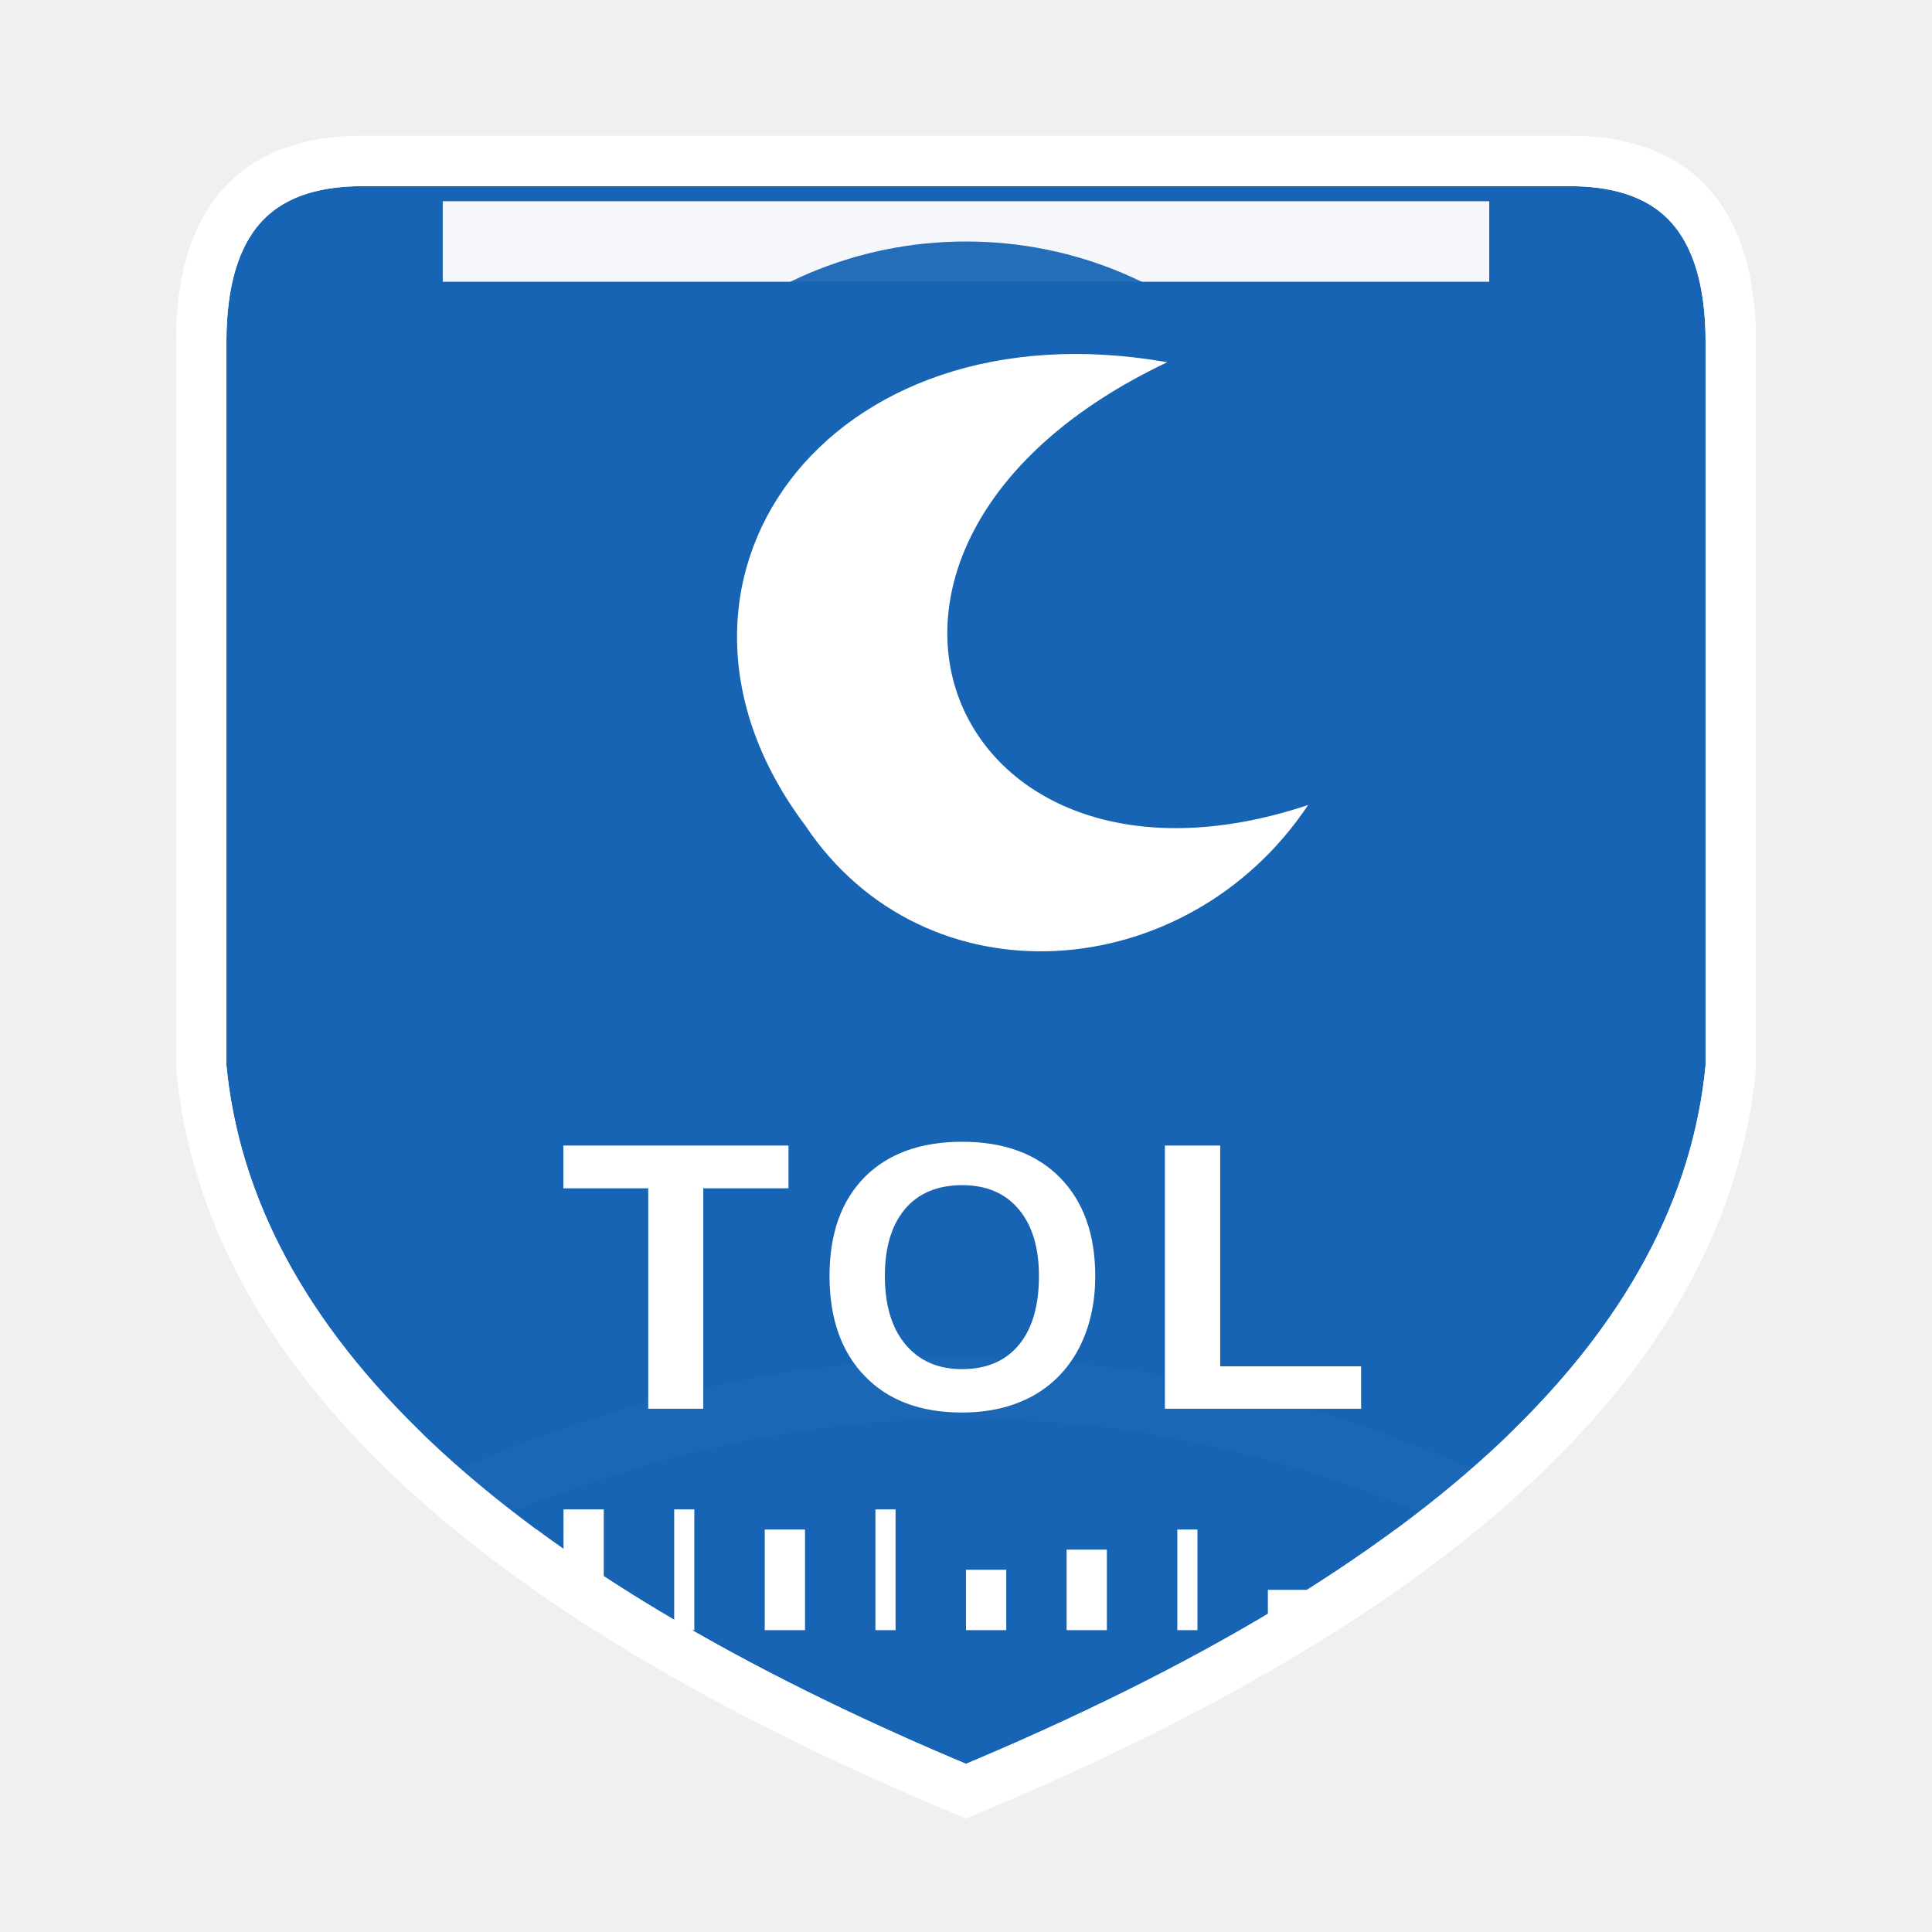
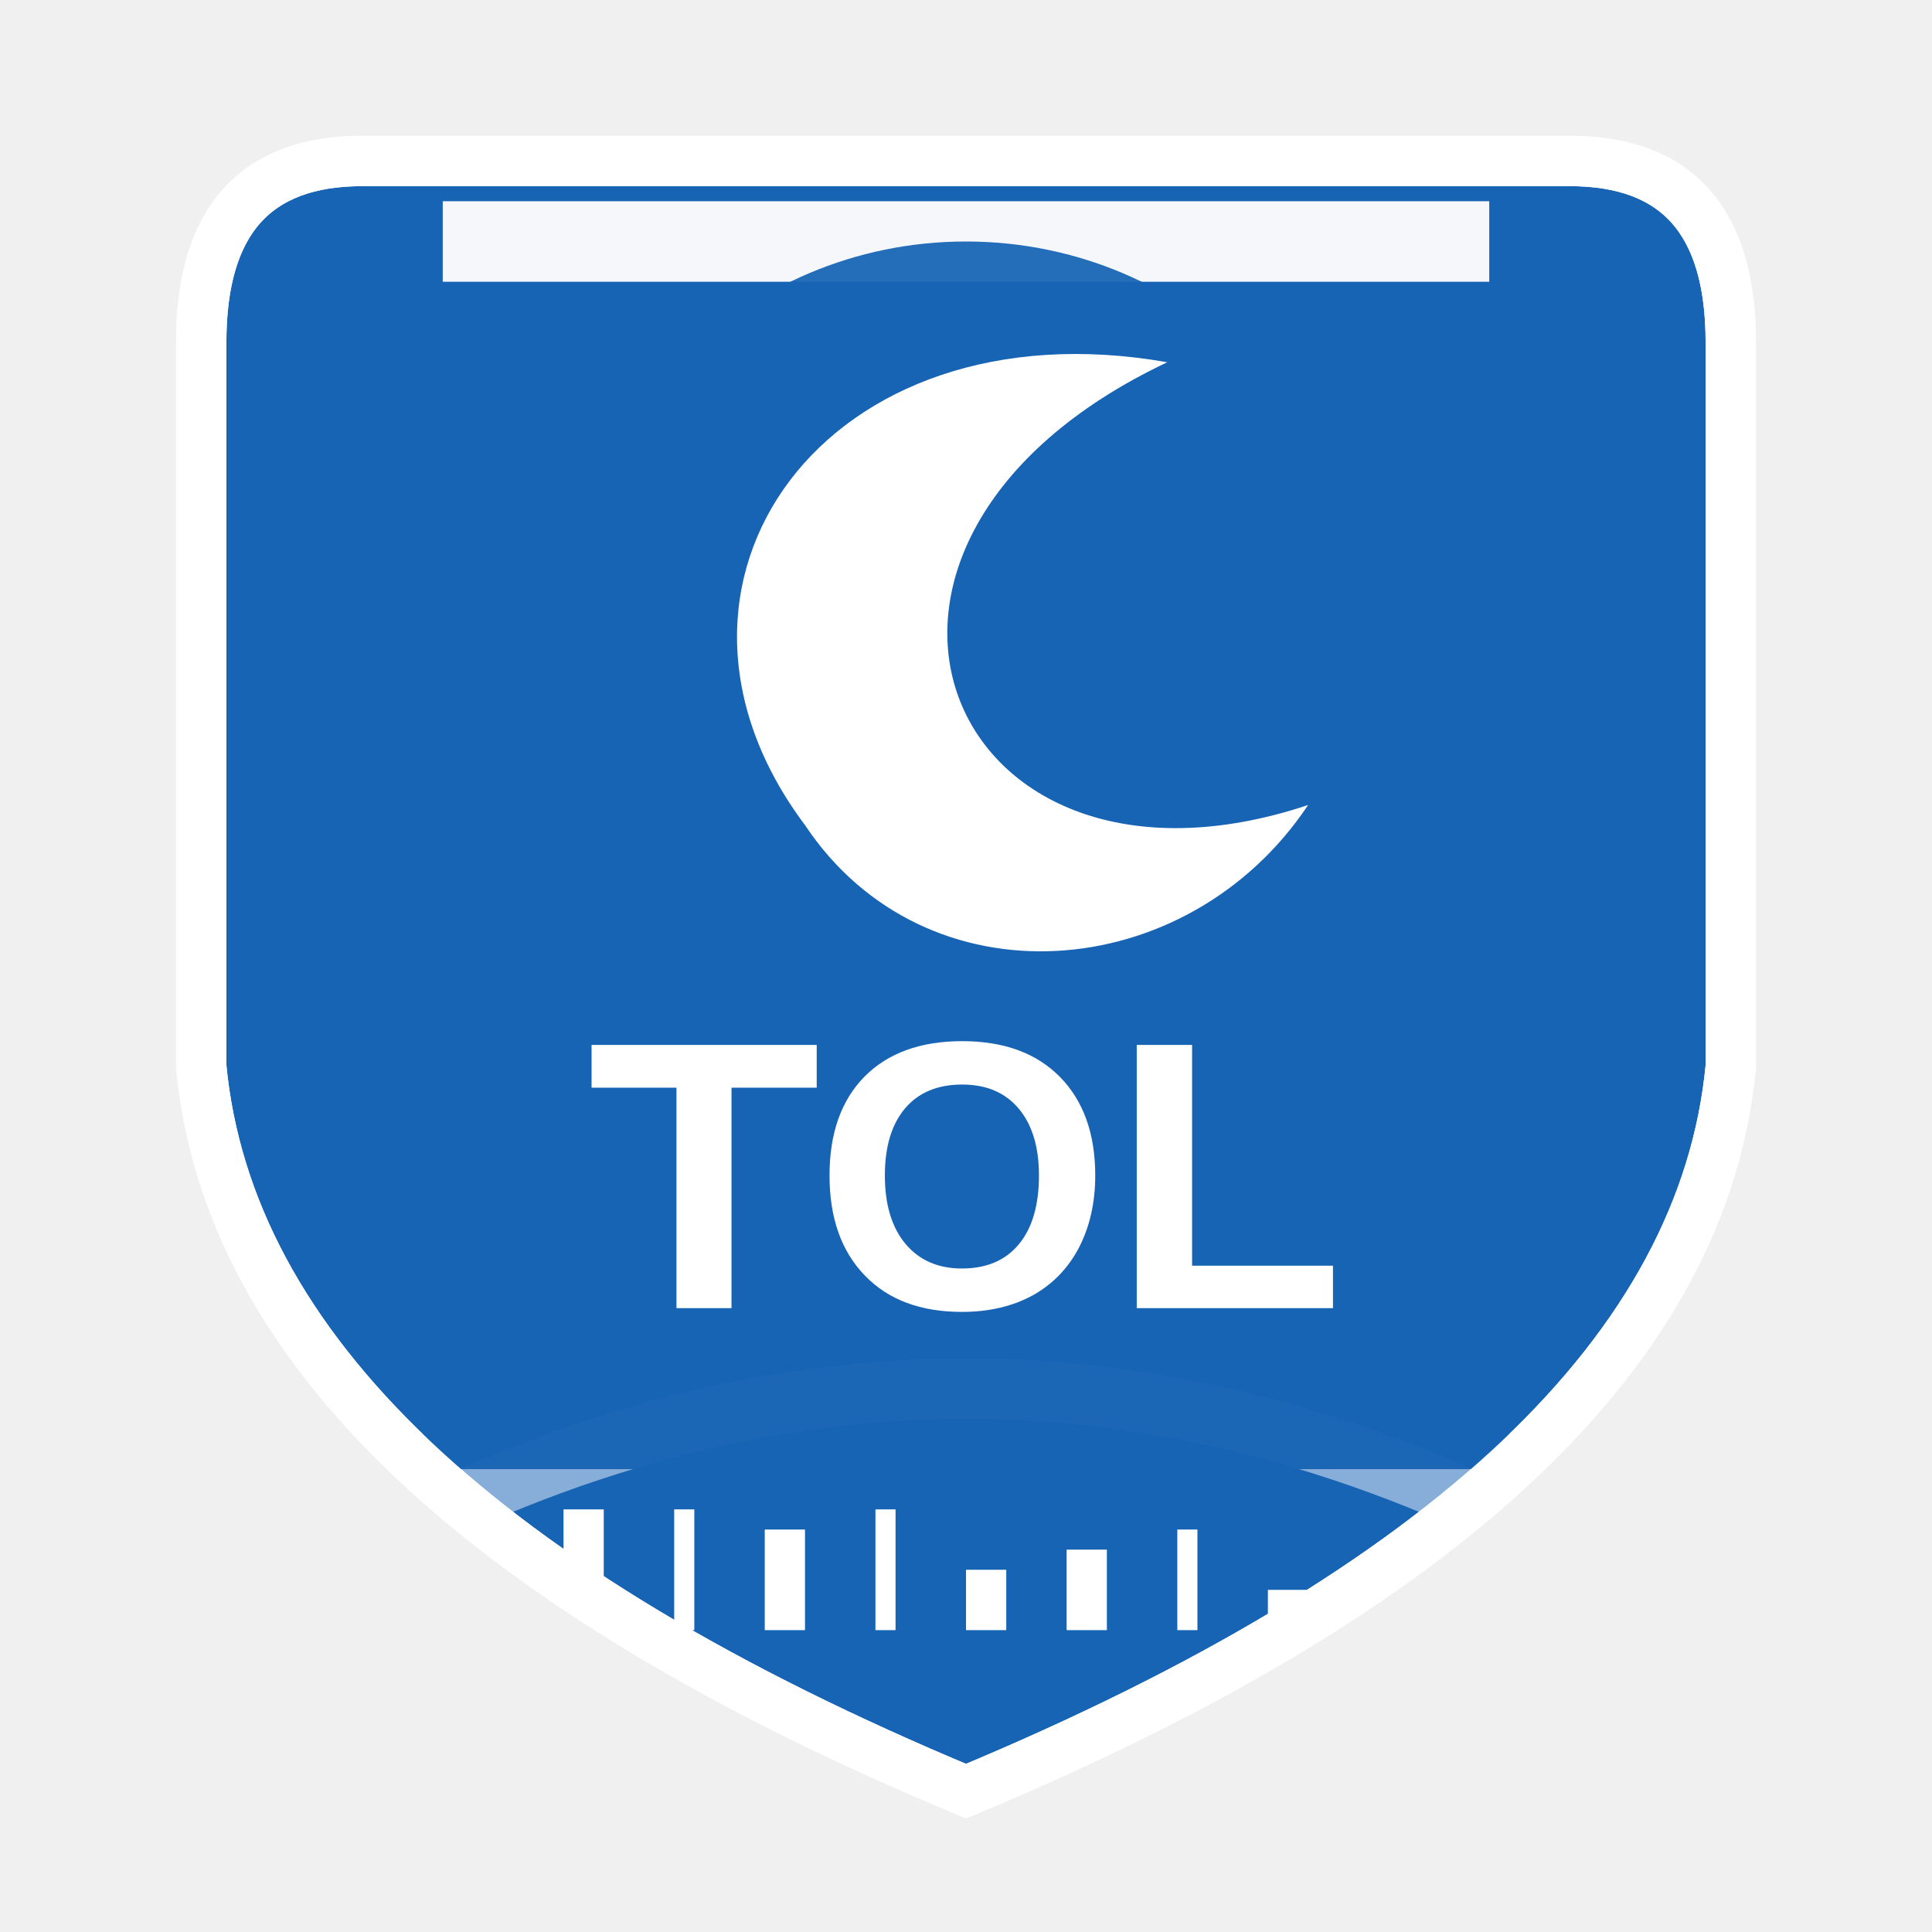
<svg xmlns="http://www.w3.org/2000/svg" viewBox="0 0 96 96" width="96" height="96" role="img">
  <defs>
-     <clipPath id="crest">
+     <clipPath id="crest-89f1921a62c69b">
      <path d="M18 8H78Q86 8 86 17V53Q84 74 48 89 12 74 10 53V17Q10 8 18 8Z" />
    </clipPath>
  </defs>
  <path d="M18 8H78Q86 8 86 17V53Q84 74 48 89 12 74 10 53V17Q10 8 18 8Z" fill="#1764b5" stroke="#ffffff" stroke-width="2.5" />
-   <g clip-path="url(#crest)">
+   <g clip-path="url(#crest-89f1921a62c69b)">
    <path d="M18 77Q48 61 78 77" fill="none" stroke="#f5f7fb" stroke-width="3" opacity=".5" />
    <path d="M22 12H74" stroke="#f5f7fb" stroke-width="4" />
    <circle cx="48" cy="32" r="20" fill="#1764b5" opacity=".94" />
    <g style="color:#ffffff" fill="#ffffff" stroke-linejoin="round">
      <path d="M58 18c-17-3-27 11-18 23 6 9 19 8 25-1-18 6-26-13-7-22Z" />
    </g>
-     <path d="M21 51H75V76H21Z" fill="#1764b5" opacity=".96" />
-     <text x="48" y="70" fill="#ffffff" text-anchor="middle" font-family="Arial,Helvetica,sans-serif" font-size="19" font-weight="900" letter-spacing="1.4">TOL</text>
+     <path d="M21 48H75V73H21Z" fill="#1764b5" opacity=".96" />
+     <text x="48" y="65" fill="#ffffff" text-anchor="middle" font-family="Arial,Helvetica,sans-serif" font-size="19" font-weight="900" textLength="43" lengthAdjust="spacingAndGlyphs">TOL</text>
    <g>
      <path d="M29 81v-6" stroke="#ffffff" stroke-width="2" />
      <path d="M34 81v-6" stroke="#ffffff" stroke-width="1" />
      <path d="M39 81v-5" stroke="#ffffff" stroke-width="2" />
      <path d="M44 81v-6" stroke="#ffffff" stroke-width="1" />
      <path d="M49 81v-3" stroke="#ffffff" stroke-width="2" />
      <path d="M54 81v-4" stroke="#ffffff" stroke-width="2" />
      <path d="M59 81v-5" stroke="#ffffff" stroke-width="1" />
      <path d="M64 81v-2" stroke="#ffffff" stroke-width="2" />
    </g>
  </g>
  <path d="M18 8H78Q86 8 86 17V53Q84 74 48 89 12 74 10 53V17Q10 8 18 8Z" fill="none" stroke="#ffffff" stroke-width="2.5" />
</svg>
